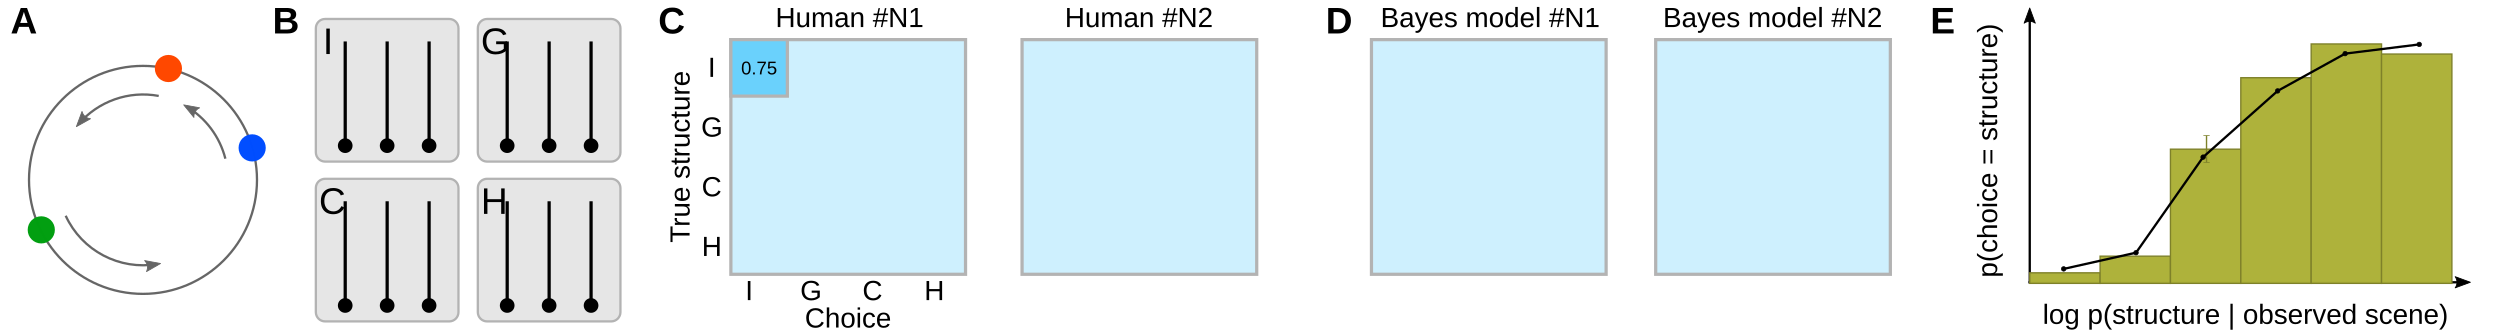
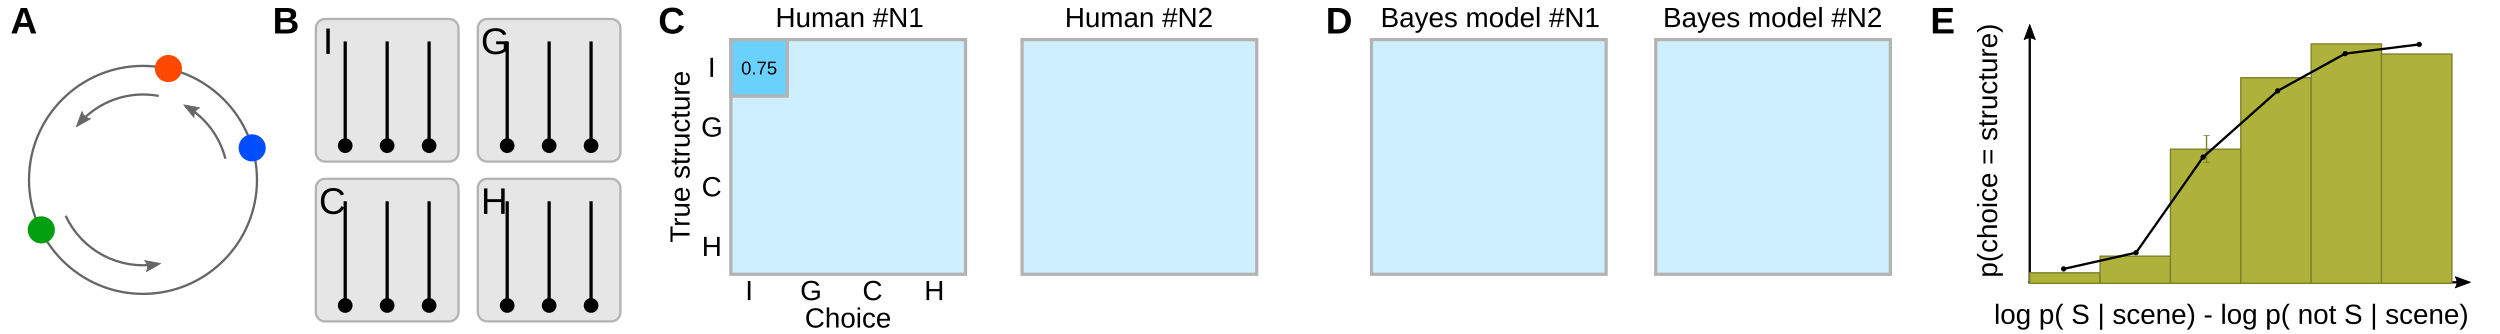
<svg xmlns="http://www.w3.org/2000/svg" width="7.5in" height="1in" viewBox="0 0 675 90" id="svg2" version="1.1">
  <defs id="defs4">
    <marker orient="auto" refY="0.0" refX="0.0" id="StopM" style="overflow:visible">
      <path id="path1136" d="M 0.0,5.65 L 0.0,-5.65" style="fill:none;fill-opacity:0.75;fill-rule:evenodd;stroke:#7e812a;stroke-width:1pt;stroke-opacity:1" transform="scale(0.4)" />
    </marker>
    <marker orient="auto" refY="0.0" refX="0.0" id="DotS" style="overflow:visible">
      <path id="path1031" d="M -2.5,-1.0 C -2.5,1.76 -4.74,4.0 -7.5,4.0 C -10.26,4.0 -12.5,1.76 -12.5,-1.0 C -12.5,-3.76 -10.26,-6.0 -7.5,-6.0 C -4.74,-6.0 -2.5,-3.76 -2.5,-1.0 z " style="fill-rule:evenodd;stroke:#000000;stroke-width:1pt;stroke-opacity:1;fill:#000000;fill-opacity:1" transform="scale(0.2) translate(7.4, 1)" />
    </marker>
    <marker style="overflow:visible" id="marker5125" refX="0.0" refY="0.0" orient="auto">
      <path transform="scale(0.4) translate(7.4, 1)" style="fill-rule:evenodd;stroke:#000000;stroke-width:1pt;stroke-opacity:1;fill:#000000;fill-opacity:1" d="M -2.5,-1.0 C -2.5,1.76 -4.74,4.0 -7.5,4.0 C -10.26,4.0 -12.5,1.76 -12.5,-1.0 C -12.5,-3.76 -10.26,-6.0 -7.5,-6.0 C -4.74,-6.0 -2.5,-3.76 -2.5,-1.0 z " id="path5123" />
    </marker>
    <marker orient="auto" refY="0.0" refX="0.0" id="DotL" style="overflow:visible">
      <path id="path1025" d="M -2.5,-1.0 C -2.5,1.76 -4.74,4.0 -7.5,4.0 C -10.26,4.0 -12.5,1.76 -12.5,-1.0 C -12.5,-3.76 -10.26,-6.0 -7.5,-6.0 C -4.74,-6.0 -2.5,-3.76 -2.5,-1.0 z " style="fill-rule:evenodd;stroke:#000000;stroke-width:1pt;stroke-opacity:1;fill:#000000;fill-opacity:1" transform="scale(0.8) translate(7.4, 1)" />
    </marker>
    <marker orient="auto" refY="0.0" refX="0.0" id="DotM" style="overflow:visible">
      <path id="path1028" d="M -2.5,-1.0 C -2.5,1.76 -4.74,4.0 -7.5,4.0 C -10.26,4.0 -12.5,1.76 -12.5,-1.0 C -12.5,-3.76 -10.26,-6.0 -7.5,-6.0 C -4.74,-6.0 -2.5,-3.76 -2.5,-1.0 z " style="fill-rule:evenodd;stroke:#000000;stroke-width:1pt;stroke-opacity:1;fill:#000000;fill-opacity:1" transform="scale(0.4) translate(7.4, 1)" />
    </marker>
    <marker orient="auto" refY="0.0" refX="0.0" id="marker1791" style="overflow:visible">
      <path id="path1789" style="fill-rule:evenodd;stroke-width:0.625;stroke-linejoin:round;stroke:#666666;stroke-opacity:1;fill:#666666;fill-opacity:1" d="M 8.719,4.034 L -2.207,0.016 L 8.719,-4.002 C 6.973,-1.63 6.983,1.616 8.719,4.034 z " transform="scale(0.6) translate(0,0)" />
    </marker>
    <marker style="overflow:visible" id="marker1640" refX="0.0" refY="0.0" orient="auto">
      <path transform="scale(0.6) translate(0,0)" d="M 8.719,4.034 L -2.207,0.016 L 8.719,-4.002 C 6.973,-1.63 6.983,1.616 8.719,4.034 z " style="fill-rule:evenodd;stroke-width:0.625;stroke-linejoin:round;stroke:#666666;stroke-opacity:1;fill:#666666;fill-opacity:1" id="path1638" />
    </marker>
    <marker orient="auto" refY="0.0" refX="0.0" id="marker1330" style="overflow:visible">
      <path id="path1328" style="fill-rule:evenodd;stroke-width:0.625;stroke-linejoin:round;stroke:#666666;stroke-opacity:1;fill:#666666;fill-opacity:1" d="M 8.719,4.034 L -2.207,0.016 L 8.719,-4.002 C 6.973,-1.63 6.983,1.616 8.719,4.034 z " transform="scale(0.6) translate(0,0)" />
    </marker>
    <marker orient="auto" refY="0.0" refX="0.0" id="Arrow1Mstart" style="overflow:visible">
      <path id="path970" d="M 0.0,0.0 L 5.0,-5.0 L -12.5,0.0 L 5.0,5.0 L 0.0,0.0 z " style="fill-rule:evenodd;stroke:#666666;stroke-width:1pt;stroke-opacity:1;fill:#666666;fill-opacity:1" transform="scale(0.4) translate(10,0)" />
    </marker>
    <marker orient="auto" refY="0.0" refX="0.0" id="Arrow2Mend" style="overflow:visible;">
      <path id="path991" style="fill-rule:evenodd;stroke-width:0.625;stroke-linejoin:round;stroke:#000000;stroke-opacity:1;fill:#000000;fill-opacity:1" d="M 8.719,4.034 L -2.207,0.016 L 8.719,-4.002 C 6.973,-1.63 6.983,1.616 8.719,4.034 z " transform="scale(0.6) rotate(180) translate(0,0)" />
    </marker>
    <marker orient="auto" refY="0" refX="0" id="DotM-8" style="overflow:visible">
      <path id="path1028-7" d="m -2.5,-1 c 0,2.76 -2.24,5 -5,5 -2.76,0 -5,-2.24 -5,-5 0,-2.76 2.24,-5 5,-5 2.76,0 5,2.24 5,5 z" style="fill:#000000;fill-opacity:1;fill-rule:evenodd;stroke:#000000;stroke-width:1pt;stroke-opacity:1" transform="matrix(0.4,0,0,0.4,2.96,0.4)" />
    </marker>
    <marker orient="auto" refY="0" refX="0" id="DotM-2" style="overflow:visible">
      <path id="path1028-0" d="m -2.5,-1 c 0,2.76 -2.24,5 -5,5 -2.76,0 -5,-2.24 -5,-5 0,-2.76 2.24,-5 5,-5 2.76,0 5,2.24 5,5 z" style="fill:#000000;fill-opacity:1;fill-rule:evenodd;stroke:#000000;stroke-width:1pt;stroke-opacity:1" transform="matrix(0.4,0,0,0.4,2.96,0.4)" />
    </marker>
    <marker orient="auto" refY="0" refX="0" id="DotM-88" style="overflow:visible">
      <path id="path1028-4" d="m -2.5,-1 c 0,2.76 -2.24,5 -5,5 -2.76,0 -5,-2.24 -5,-5 0,-2.76 2.24,-5 5,-5 2.76,0 5,2.24 5,5 z" style="fill:#000000;fill-opacity:1;fill-rule:evenodd;stroke:#000000;stroke-width:1pt;stroke-opacity:1" transform="matrix(0.4,0,0,0.4,2.96,0.4)" />
    </marker>
    <marker orient="auto" refY="0" refX="0" id="DotM-8-3" style="overflow:visible">
      <path id="path1028-7-1" d="m -2.5,-1 c 0,2.76 -2.24,5 -5,5 -2.76,0 -5,-2.24 -5,-5 0,-2.76 2.24,-5 5,-5 2.76,0 5,2.24 5,5 z" style="fill:#000000;fill-opacity:1;fill-rule:evenodd;stroke:#000000;stroke-width:1pt;stroke-opacity:1" transform="matrix(0.4,0,0,0.4,2.96,0.4)" />
    </marker>
    <marker orient="auto" refY="0" refX="0" id="DotM-2-4" style="overflow:visible">
      <path id="path1028-0-9" d="m -2.5,-1 c 0,2.76 -2.24,5 -5,5 -2.76,0 -5,-2.24 -5,-5 0,-2.76 2.24,-5 5,-5 2.76,0 5,2.24 5,5 z" style="fill:#000000;fill-opacity:1;fill-rule:evenodd;stroke:#000000;stroke-width:1pt;stroke-opacity:1" transform="matrix(0.4,0,0,0.4,2.96,0.4)" />
    </marker>
    <marker orient="auto" refY="0" refX="0" id="DotM-4" style="overflow:visible">
      <path id="path1028-9" d="m -2.5,-1 c 0,2.76 -2.24,5 -5,5 -2.76,0 -5,-2.24 -5,-5 0,-2.76 2.24,-5 5,-5 2.76,0 5,2.24 5,5 z" style="fill:#000000;fill-opacity:1;fill-rule:evenodd;stroke:#000000;stroke-width:1pt;stroke-opacity:1" transform="matrix(0.4,0,0,0.4,2.96,0.4)" />
    </marker>
    <marker orient="auto" refY="0" refX="0" id="DotM-8-5" style="overflow:visible">
      <path id="path1028-7-0" d="m -2.5,-1 c 0,2.76 -2.24,5 -5,5 -2.76,0 -5,-2.24 -5,-5 0,-2.76 2.24,-5 5,-5 2.76,0 5,2.24 5,5 z" style="fill:#000000;fill-opacity:1;fill-rule:evenodd;stroke:#000000;stroke-width:1pt;stroke-opacity:1" transform="matrix(0.4,0,0,0.4,2.96,0.4)" />
    </marker>
    <marker orient="auto" refY="0" refX="0" id="DotM-2-48" style="overflow:visible">
      <path id="path1028-0-7" d="m -2.5,-1 c 0,2.76 -2.24,5 -5,5 -2.76,0 -5,-2.24 -5,-5 0,-2.76 2.24,-5 5,-5 2.76,0 5,2.24 5,5 z" style="fill:#000000;fill-opacity:1;fill-rule:evenodd;stroke:#000000;stroke-width:1pt;stroke-opacity:1" transform="matrix(0.4,0,0,0.4,2.96,0.4)" />
    </marker>
    <marker orient="auto" refY="0" refX="0" id="DotM-6" style="overflow:visible">
      <path id="path1028-1" d="m -2.5,-1 c 0,2.76 -2.24,5 -5,5 -2.76,0 -5,-2.24 -5,-5 0,-2.76 2.24,-5 5,-5 2.76,0 5,2.24 5,5 z" style="fill:#000000;fill-opacity:1;fill-rule:evenodd;stroke:#000000;stroke-width:1pt;stroke-opacity:1" transform="matrix(0.4,0,0,0.4,2.96,0.4)" />
    </marker>
    <marker orient="auto" refY="0" refX="0" id="DotM-8-59" style="overflow:visible">
      <path id="path1028-7-4" d="m -2.5,-1 c 0,2.76 -2.24,5 -5,5 -2.76,0 -5,-2.24 -5,-5 0,-2.76 2.24,-5 5,-5 2.76,0 5,2.24 5,5 z" style="fill:#000000;fill-opacity:1;fill-rule:evenodd;stroke:#000000;stroke-width:1pt;stroke-opacity:1" transform="matrix(0.4,0,0,0.4,2.96,0.4)" />
    </marker>
    <marker orient="auto" refY="0" refX="0" id="DotM-2-9" style="overflow:visible">
      <path id="path1028-0-0" d="m -2.5,-1 c 0,2.76 -2.24,5 -5,5 -2.76,0 -5,-2.24 -5,-5 0,-2.76 2.24,-5 5,-5 2.76,0 5,2.24 5,5 z" style="fill:#000000;fill-opacity:1;fill-rule:evenodd;stroke:#000000;stroke-width:1pt;stroke-opacity:1" transform="matrix(0.4,0,0,0.4,2.96,0.4)" />
    </marker>
    <marker orient="auto" refY="0" refX="0" id="Arrow2Mend-4" style="overflow:visible">
      <path id="path991-8" style="fill:#000000;fill-opacity:1;fill-rule:evenodd;stroke:#000000;stroke-width:0.625;stroke-linejoin:round;stroke-opacity:1" d="M 8.719,4.034 -2.207,0.016 8.719,-4.002 c -1.745,2.372 -1.735,5.617 -6e-7,8.035 z" transform="scale(-0.6)" />
    </marker>
  </defs>
  <g id="layer1" transform="translate(0,-962.3622)">
    <text xml:space="preserve" style="font-style:normal;font-variant:normal;font-weight:normal;font-stretch:normal;font-size:12.5px;line-height:1000%;font-family:sans-serif;-inkscape-font-specification:'sans-serif, Normal';font-variant-ligatures:normal;font-variant-caps:normal;font-variant-numeric:normal;font-feature-settings:normal;text-align:start;letter-spacing:-3.094px;word-spacing:0px;writing-mode:lr-tb;text-anchor:start;fill:#000000;fill-opacity:1;stroke:none;stroke-width:0.938px;stroke-linecap:butt;stroke-linejoin:miter;stroke-opacity:1" x="2.841" y="971.392" id="text833">
      <tspan id="tspan831" x="2.841" y="971.392" style="font-style:normal;font-variant:normal;font-weight:bold;font-stretch:normal;font-size:10px;font-family:Arial;-inkscape-font-specification:'Arial Bold';stroke-width:0.938px">A</tspan>
    </text>
    <text xml:space="preserve" style="font-style:normal;font-variant:normal;font-weight:normal;font-stretch:normal;font-size:12.5px;line-height:1000%;font-family:sans-serif;-inkscape-font-specification:'sans-serif, Normal';font-variant-ligatures:normal;font-variant-caps:normal;font-variant-numeric:normal;font-feature-settings:normal;text-align:start;letter-spacing:-3.094px;word-spacing:0px;writing-mode:lr-tb;text-anchor:start;fill:#000000;fill-opacity:1;stroke:none;stroke-width:0.937px;stroke-linecap:butt;stroke-linejoin:miter;stroke-opacity:1" x="73.595" y="971.392" id="text833-3">
      <tspan id="tspan831-6" x="73.595" y="971.392" style="font-style:normal;font-variant:normal;font-weight:bold;font-stretch:normal;font-size:10px;font-family:Arial;-inkscape-font-specification:'Arial Bold';stroke-width:0.937px">B</tspan>
    </text>
    <text xml:space="preserve" style="font-style:normal;font-variant:normal;font-weight:normal;font-stretch:normal;font-size:12.5px;line-height:1000%;font-family:sans-serif;-inkscape-font-specification:'sans-serif, Normal';font-variant-ligatures:normal;font-variant-caps:normal;font-variant-numeric:normal;font-feature-settings:normal;text-align:start;letter-spacing:-3.094px;word-spacing:0px;writing-mode:lr-tb;text-anchor:start;fill:#000000;fill-opacity:1;stroke:none;stroke-width:0.937px;stroke-linecap:butt;stroke-linejoin:miter;stroke-opacity:1" x="177.729" y="971.392" id="text833-7">
      <tspan id="tspan831-5" x="177.729" y="971.392" style="font-style:normal;font-variant:normal;font-weight:bold;font-stretch:normal;font-size:10px;font-family:Arial;-inkscape-font-specification:'Arial Bold';stroke-width:0.937px">C</tspan>
    </text>
    <text xml:space="preserve" style="font-style:normal;font-variant:normal;font-weight:normal;font-stretch:normal;font-size:12.5px;line-height:1000%;font-family:sans-serif;-inkscape-font-specification:'sans-serif, Normal';font-variant-ligatures:normal;font-variant-caps:normal;font-variant-numeric:normal;font-feature-settings:normal;text-align:start;letter-spacing:-3.094px;word-spacing:0px;writing-mode:lr-tb;text-anchor:start;fill:#000000;fill-opacity:1;stroke:none;stroke-width:0.937px;stroke-linecap:butt;stroke-linejoin:miter;stroke-opacity:1" x="357.944" y="971.392" id="text833-35">
      <tspan id="tspan831-62" x="357.944" y="971.392" style="font-style:normal;font-variant:normal;font-weight:bold;font-stretch:normal;font-size:10px;font-family:Arial;-inkscape-font-specification:'Arial Bold';stroke-width:0.937px">D</tspan>
    </text>
    <text xml:space="preserve" style="font-style:normal;font-variant:normal;font-weight:normal;font-stretch:normal;font-size:12.5px;line-height:1000%;font-family:sans-serif;-inkscape-font-specification:'sans-serif, Normal';font-variant-ligatures:normal;font-variant-caps:normal;font-variant-numeric:normal;font-feature-settings:normal;text-align:start;letter-spacing:-3.094px;word-spacing:0px;writing-mode:lr-tb;text-anchor:start;fill:#000000;fill-opacity:1;stroke:none;stroke-width:0.937px;stroke-linecap:butt;stroke-linejoin:miter;stroke-opacity:1" x="521.188" y="971.392" id="text833-9">
      <tspan id="tspan831-1" x="521.188" y="971.392" style="font-style:normal;font-variant:normal;font-weight:bold;font-stretch:normal;font-size:10px;font-family:Arial;-inkscape-font-specification:'Arial Bold';stroke-width:0.937px">E</tspan>
    </text>
    <circle style="color:#000000;clip-rule:nonzero;display:inline;overflow:visible;visibility:visible;opacity:1;isolation:auto;mix-blend-mode:normal;color-interpolation:sRGB;color-interpolation-filters:linearRGB;solid-color:#000000;solid-opacity:1;vector-effect:none;fill:#009e10;fill-opacity:0.99;fill-rule:evenodd;stroke:none;stroke-width:0.625;stroke-linecap:butt;stroke-linejoin:miter;stroke-miterlimit:4;stroke-dasharray:none;stroke-dashoffset:0;stroke-opacity:1;color-rendering:auto;image-rendering:auto;shape-rendering:auto;text-rendering:auto;enable-background:accumulate" id="path902" cx="-3.729" cy="1006.018" r="0.426" />
    <g id="g1914" transform="translate(-7.557108,1.420527)">
      <circle r="30.778" cy="1009.51" cx="46.167" id="path877" style="color:#000000;clip-rule:nonzero;display:inline;overflow:visible;visibility:visible;opacity:1;isolation:auto;mix-blend-mode:normal;color-interpolation:sRGB;color-interpolation-filters:linearRGB;solid-color:#000000;solid-opacity:1;vector-effect:none;fill:none;fill-opacity:1;fill-rule:evenodd;stroke:#666666;stroke-width:0.625;stroke-linecap:butt;stroke-linejoin:miter;stroke-miterlimit:4;stroke-dasharray:none;stroke-dashoffset:0;stroke-opacity:1;color-rendering:auto;image-rendering:auto;shape-rendering:auto;text-rendering:auto;enable-background:accumulate" />
      <circle r="3.67" cy="979.442" cx="53.033" id="path879" style="color:#000000;clip-rule:nonzero;display:inline;overflow:visible;visibility:visible;opacity:1;isolation:auto;mix-blend-mode:normal;color-interpolation:sRGB;color-interpolation-filters:linearRGB;solid-color:#000000;solid-opacity:1;vector-effect:none;fill:#ff4800;fill-opacity:1;fill-rule:evenodd;stroke:none;stroke-width:0.625;stroke-linecap:butt;stroke-linejoin:miter;stroke-miterlimit:4;stroke-dasharray:none;stroke-dashoffset:0;stroke-opacity:1;color-rendering:auto;image-rendering:auto;shape-rendering:auto;text-rendering:auto;enable-background:accumulate" />
      <circle r="3.67" cy="1000.868" cx="75.643" id="path879-2" style="color:#000000;clip-rule:nonzero;display:inline;overflow:visible;visibility:visible;opacity:1;isolation:auto;mix-blend-mode:normal;color-interpolation:sRGB;color-interpolation-filters:linearRGB;solid-color:#000000;solid-opacity:1;vector-effect:none;fill:#004eff;fill-opacity:0.995;fill-rule:evenodd;stroke:none;stroke-width:0.625;stroke-linecap:butt;stroke-linejoin:miter;stroke-miterlimit:4;stroke-dasharray:none;stroke-dashoffset:0;stroke-opacity:1;color-rendering:auto;image-rendering:auto;shape-rendering:auto;text-rendering:auto;enable-background:accumulate" />
      <circle r="3.67" cy="1023.005" cx="18.704" id="path879-7" style="color:#000000;clip-rule:nonzero;display:inline;overflow:visible;visibility:visible;opacity:1;isolation:auto;mix-blend-mode:normal;color-interpolation:sRGB;color-interpolation-filters:linearRGB;solid-color:#000000;solid-opacity:1;vector-effect:none;fill:#009e10;fill-opacity:0.99;fill-rule:evenodd;stroke:none;stroke-width:0.625;stroke-linecap:butt;stroke-linejoin:miter;stroke-miterlimit:4;stroke-dasharray:none;stroke-dashoffset:0;stroke-opacity:1;color-rendering:auto;image-rendering:auto;shape-rendering:auto;text-rendering:auto;enable-background:accumulate" />
      <path transform="rotate(80.24496)" d="m 1025.795,125.54 a 23.005,23.005 0 0 1 -17.051,22.222" id="path877-3" style="color:#000000;clip-rule:nonzero;display:inline;overflow:visible;visibility:visible;opacity:1;isolation:auto;mix-blend-mode:normal;color-interpolation:sRGB;color-interpolation-filters:linearRGB;solid-color:#000000;solid-opacity:1;vector-effect:none;fill:none;fill-opacity:1;fill-rule:evenodd;stroke:#666666;stroke-width:0.625;stroke-linecap:butt;stroke-linejoin:miter;stroke-miterlimit:4;stroke-dasharray:none;stroke-dashoffset:0;stroke-opacity:1;marker-start:url(#marker1330);color-rendering:auto;image-rendering:auto;shape-rendering:auto;text-rendering:auto;enable-background:accumulate" />
      <path transform="rotate(-59.23518)" d="m -820.797,555.967 a 23.005,23.005 0 0 1 -6.738,16.267" id="path877-0" style="color:#000000;clip-rule:nonzero;display:inline;overflow:visible;visibility:visible;opacity:1;isolation:auto;mix-blend-mode:normal;color-interpolation:sRGB;color-interpolation-filters:linearRGB;solid-color:#000000;solid-opacity:1;vector-effect:none;fill:none;fill-opacity:1;fill-rule:evenodd;stroke:#666666;stroke-width:0.625;stroke-linecap:butt;stroke-linejoin:miter;stroke-miterlimit:4;stroke-dasharray:none;stroke-dashoffset:0;stroke-opacity:1;marker-start:url(#marker1640);color-rendering:auto;image-rendering:auto;shape-rendering:auto;text-rendering:auto;enable-background:accumulate" />
      <path transform="rotate(-139.4424)" d="m -668.454,-736.901 a 23.005,23.005 0 0 1 -11.503,19.923" id="path877-6" style="color:#000000;clip-rule:nonzero;display:inline;overflow:visible;visibility:visible;opacity:1;isolation:auto;mix-blend-mode:normal;color-interpolation:sRGB;color-interpolation-filters:linearRGB;solid-color:#000000;solid-opacity:1;vector-effect:none;fill:none;fill-opacity:1;fill-rule:evenodd;stroke:#666666;stroke-width:0.625;stroke-linecap:butt;stroke-linejoin:miter;stroke-miterlimit:4;stroke-dasharray:none;stroke-dashoffset:0;stroke-opacity:1;marker-start:url(#marker1791);color-rendering:auto;image-rendering:auto;shape-rendering:auto;text-rendering:auto;enable-background:accumulate" />
    </g>
    <g id="g3006" transform="translate(-5.625)">
      <rect ry="2.5" rx="2.5" y="967.485" x="90.904" height="38.507" width="38.507" id="rect1916" style="color:#000000;clip-rule:nonzero;display:inline;overflow:visible;visibility:visible;opacity:1;isolation:auto;mix-blend-mode:normal;color-interpolation:sRGB;color-interpolation-filters:linearRGB;solid-color:#000000;solid-opacity:1;vector-effect:none;fill:#e6e6e6;fill-opacity:0.99;fill-rule:evenodd;stroke:#b3b3b3;stroke-width:0.625;stroke-linecap:butt;stroke-linejoin:miter;stroke-miterlimit:4;stroke-dasharray:none;stroke-dashoffset:0;stroke-opacity:1;color-rendering:auto;image-rendering:auto;shape-rendering:auto;text-rendering:auto;enable-background:accumulate" />
      <g transform="translate(0.9542557,1.331304)" id="g2849">
        <path style="opacity:1;vector-effect:none;fill:none;fill-opacity:1;fill-rule:evenodd;stroke:#000000;stroke-width:0.875;stroke-linecap:butt;stroke-linejoin:miter;stroke-miterlimit:4;stroke-dasharray:none;stroke-dashoffset:0;stroke-opacity:1;marker-end:url(#DotM)" d="m 120.527,972.221 v 28.174" id="path1933-1" />
        <path style="opacity:1;vector-effect:none;fill:none;fill-opacity:1;fill-rule:evenodd;stroke:#000000;stroke-width:0.875;stroke-linecap:butt;stroke-linejoin:miter;stroke-miterlimit:4;stroke-dasharray:none;stroke-dashoffset:0;stroke-opacity:1;marker-end:url(#DotM-8)" d="m 109.203,972.221 v 28.174" id="path1933-1-9" />
        <path style="opacity:1;vector-effect:none;fill:none;fill-opacity:1;fill-rule:evenodd;stroke:#000000;stroke-width:0.875;stroke-linecap:butt;stroke-linejoin:miter;stroke-miterlimit:4;stroke-dasharray:none;stroke-dashoffset:0;stroke-opacity:1;marker-end:url(#DotM-2)" d="m 97.879,972.221 v 28.174" id="path1933-1-2" />
      </g>
      <text id="text2853" y="976.956" x="92.808" style="font-style:normal;font-variant:normal;font-weight:normal;font-stretch:normal;font-size:10px;line-height:1000%;font-family:Arial;-inkscape-font-specification:Arial;font-variant-ligatures:normal;font-variant-caps:normal;font-variant-numeric:normal;font-feature-settings:normal;text-align:start;letter-spacing:0px;word-spacing:0px;writing-mode:lr-tb;text-anchor:start;fill:#000000;fill-opacity:1;stroke:none;stroke-width:0.938px;stroke-linecap:butt;stroke-linejoin:miter;stroke-opacity:1" xml:space="preserve">
        <tspan style="font-style:normal;font-variant:normal;font-weight:normal;font-stretch:normal;font-size:10px;font-family:Arial;-inkscape-font-specification:Arial;letter-spacing:0px;stroke-width:0.938px" y="976.956" x="92.808" id="tspan2851">I</tspan>
      </text>
    </g>
    <rect style="color:#000000;clip-rule:nonzero;display:inline;overflow:visible;visibility:visible;opacity:1;isolation:auto;mix-blend-mode:normal;color-interpolation:sRGB;color-interpolation-filters:linearRGB;solid-color:#000000;solid-opacity:1;vector-effect:none;fill:#e6e6e6;fill-opacity:0.99;fill-rule:evenodd;stroke:#b3b3b3;stroke-width:0.625;stroke-linecap:butt;stroke-linejoin:miter;stroke-miterlimit:4;stroke-dasharray:none;stroke-dashoffset:0;stroke-opacity:1;color-rendering:auto;image-rendering:auto;shape-rendering:auto;text-rendering:auto;enable-background:accumulate" id="rect1916-0" width="38.507" height="38.507" x="129.012" y="967.485" rx="2.5" ry="2.5" />
    <g id="g2849-6" transform="translate(39.06241,1.331304)">
      <path id="path1933-1-8" d="m 120.527,972.221 v 28.174" style="opacity:1;vector-effect:none;fill:none;fill-opacity:1;fill-rule:evenodd;stroke:#000000;stroke-width:0.875;stroke-linecap:butt;stroke-linejoin:miter;stroke-miterlimit:4;stroke-dasharray:none;stroke-dashoffset:0;stroke-opacity:1;marker-end:url(#DotM-88)" />
      <path id="path1933-1-9-9" d="m 109.203,972.221 v 28.174" style="opacity:1;vector-effect:none;fill:none;fill-opacity:1;fill-rule:evenodd;stroke:#000000;stroke-width:0.875;stroke-linecap:butt;stroke-linejoin:miter;stroke-miterlimit:4;stroke-dasharray:none;stroke-dashoffset:0;stroke-opacity:1;marker-end:url(#DotM-8-3)" />
      <path id="path1933-1-2-2" d="m 97.879,972.221 v 28.174" style="opacity:1;vector-effect:none;fill:none;fill-opacity:1;fill-rule:evenodd;stroke:#000000;stroke-width:0.875;stroke-linecap:butt;stroke-linejoin:miter;stroke-miterlimit:4;stroke-dasharray:none;stroke-dashoffset:0;stroke-opacity:1;marker-end:url(#DotM-2-4)" />
    </g>
    <text xml:space="preserve" style="font-style:normal;font-variant:normal;font-weight:normal;font-stretch:normal;font-size:10px;line-height:1000%;font-family:Arial;-inkscape-font-specification:Arial;font-variant-ligatures:normal;font-variant-caps:normal;font-variant-numeric:normal;font-feature-settings:normal;text-align:start;letter-spacing:0px;word-spacing:0px;writing-mode:lr-tb;text-anchor:start;fill:#000000;fill-opacity:1;stroke:none;stroke-width:0.938px;stroke-linecap:butt;stroke-linejoin:miter;stroke-opacity:1" x="129.851" y="976.956" id="text2853-6">
      <tspan id="tspan2851-6" x="129.851" y="976.956" style="font-style:normal;font-variant:normal;font-weight:normal;font-stretch:normal;font-size:10px;font-family:Arial;-inkscape-font-specification:Arial;letter-spacing:0px;stroke-width:0.938px">G</tspan>
    </text>
    <rect style="color:#000000;clip-rule:nonzero;display:inline;overflow:visible;visibility:visible;opacity:1;isolation:auto;mix-blend-mode:normal;color-interpolation:sRGB;color-interpolation-filters:linearRGB;solid-color:#000000;solid-opacity:1;vector-effect:none;fill:#e6e6e6;fill-opacity:0.99;fill-rule:evenodd;stroke:#b3b3b3;stroke-width:0.625;stroke-linecap:butt;stroke-linejoin:miter;stroke-miterlimit:4;stroke-dasharray:none;stroke-dashoffset:0;stroke-opacity:1;color-rendering:auto;image-rendering:auto;shape-rendering:auto;text-rendering:auto;enable-background:accumulate" id="rect1916-7" width="38.507" height="38.507" x="129.012" y="1010.636" rx="2.5" ry="2.5" />
    <g id="g2849-2" transform="translate(39.06241,44.48274)">
      <path id="path1933-1-7" d="m 120.527,972.221 v 28.174" style="opacity:1;vector-effect:none;fill:none;fill-opacity:1;fill-rule:evenodd;stroke:#000000;stroke-width:0.875;stroke-linecap:butt;stroke-linejoin:miter;stroke-miterlimit:4;stroke-dasharray:none;stroke-dashoffset:0;stroke-opacity:1;marker-end:url(#DotM-4)" />
      <path id="path1933-1-9-2" d="m 109.203,972.221 v 28.174" style="opacity:1;vector-effect:none;fill:none;fill-opacity:1;fill-rule:evenodd;stroke:#000000;stroke-width:0.875;stroke-linecap:butt;stroke-linejoin:miter;stroke-miterlimit:4;stroke-dasharray:none;stroke-dashoffset:0;stroke-opacity:1;marker-end:url(#DotM-8-5)" />
      <path id="path1933-1-2-26" d="m 97.879,972.221 v 28.174" style="opacity:1;vector-effect:none;fill:none;fill-opacity:1;fill-rule:evenodd;stroke:#000000;stroke-width:0.875;stroke-linecap:butt;stroke-linejoin:miter;stroke-miterlimit:4;stroke-dasharray:none;stroke-dashoffset:0;stroke-opacity:1;marker-end:url(#DotM-2-48)" />
    </g>
    <text xml:space="preserve" style="font-style:normal;font-variant:normal;font-weight:normal;font-stretch:normal;font-size:10px;line-height:1000%;font-family:Arial;-inkscape-font-specification:Arial;font-variant-ligatures:normal;font-variant-caps:normal;font-variant-numeric:normal;font-feature-settings:normal;text-align:start;letter-spacing:0px;word-spacing:0px;writing-mode:lr-tb;text-anchor:start;fill:#000000;fill-opacity:1;stroke:none;stroke-width:0.938px;stroke-linecap:butt;stroke-linejoin:miter;stroke-opacity:1" x="129.851" y="1020.107" id="text2853-1">
      <tspan id="tspan2851-0" x="129.851" y="1020.107" style="font-style:normal;font-variant:normal;font-weight:normal;font-stretch:normal;font-size:10px;font-family:Arial;-inkscape-font-specification:Arial;letter-spacing:0px;stroke-width:0.938px">H</tspan>
    </text>
    <rect style="color:#000000;clip-rule:nonzero;display:inline;overflow:visible;visibility:visible;opacity:1;isolation:auto;mix-blend-mode:normal;color-interpolation:sRGB;color-interpolation-filters:linearRGB;solid-color:#000000;solid-opacity:1;vector-effect:none;fill:#e6e6e6;fill-opacity:0.99;fill-rule:evenodd;stroke:#b3b3b3;stroke-width:0.625;stroke-linecap:butt;stroke-linejoin:miter;stroke-miterlimit:4;stroke-dasharray:none;stroke-dashoffset:0;stroke-opacity:1;color-rendering:auto;image-rendering:auto;shape-rendering:auto;text-rendering:auto;enable-background:accumulate" id="rect1916-1" width="38.507" height="38.507" x="85.279" y="1010.636" rx="2.5" ry="2.5" />
    <g id="g2849-7" transform="translate(-4.670744,44.48274)">
      <path id="path1933-1-71" d="m 120.527,972.221 v 28.174" style="opacity:1;vector-effect:none;fill:none;fill-opacity:1;fill-rule:evenodd;stroke:#000000;stroke-width:0.875;stroke-linecap:butt;stroke-linejoin:miter;stroke-miterlimit:4;stroke-dasharray:none;stroke-dashoffset:0;stroke-opacity:1;marker-end:url(#DotM-6)" />
      <path id="path1933-1-9-1" d="m 109.203,972.221 v 28.174" style="opacity:1;vector-effect:none;fill:none;fill-opacity:1;fill-rule:evenodd;stroke:#000000;stroke-width:0.875;stroke-linecap:butt;stroke-linejoin:miter;stroke-miterlimit:4;stroke-dasharray:none;stroke-dashoffset:0;stroke-opacity:1;marker-end:url(#DotM-8-59)" />
      <path id="path1933-1-2-5" d="m 97.879,972.221 v 28.174" style="opacity:1;vector-effect:none;fill:none;fill-opacity:1;fill-rule:evenodd;stroke:#000000;stroke-width:0.875;stroke-linecap:butt;stroke-linejoin:miter;stroke-miterlimit:4;stroke-dasharray:none;stroke-dashoffset:0;stroke-opacity:1;marker-end:url(#DotM-2-9)" />
    </g>
    <text xml:space="preserve" style="font-style:normal;font-variant:normal;font-weight:normal;font-stretch:normal;font-size:10px;line-height:1000%;font-family:Arial;-inkscape-font-specification:Arial;font-variant-ligatures:normal;font-variant-caps:normal;font-variant-numeric:normal;font-feature-settings:normal;text-align:start;letter-spacing:0px;word-spacing:0px;writing-mode:lr-tb;text-anchor:start;fill:#000000;fill-opacity:1;stroke:none;stroke-width:0.938px;stroke-linecap:butt;stroke-linejoin:miter;stroke-opacity:1" x="86.117" y="1020.107" id="text2853-9">
      <tspan id="tspan2851-7" x="86.117" y="1020.107" style="font-style:normal;font-variant:normal;font-weight:normal;font-stretch:normal;font-size:10px;font-family:Arial;-inkscape-font-specification:Arial;letter-spacing:0px;stroke-width:0.938px">C</tspan>
    </text>
    <rect style="color:#000000;clip-rule:nonzero;display:inline;overflow:visible;visibility:visible;opacity:1;isolation:auto;mix-blend-mode:normal;color-interpolation:sRGB;color-interpolation-filters:linearRGB;solid-color:#000000;solid-opacity:1;vector-effect:none;fill:#cef0fe;fill-opacity:0.99;fill-rule:evenodd;stroke:#b3b3b3;stroke-width:0.875;stroke-linecap:butt;stroke-linejoin:miter;stroke-miterlimit:4;stroke-dasharray:none;stroke-dashoffset:0;stroke-opacity:1;color-rendering:auto;image-rendering:auto;shape-rendering:auto;text-rendering:auto;enable-background:accumulate" id="rect3684-7" width="63.358" height="63.358" x="275.955" y="973.062" />
    <rect style="color:#000000;clip-rule:nonzero;display:inline;overflow:visible;visibility:visible;opacity:1;isolation:auto;mix-blend-mode:normal;color-interpolation:sRGB;color-interpolation-filters:linearRGB;solid-color:#000000;solid-opacity:1;vector-effect:none;fill:#cef0fe;fill-opacity:0.99;fill-rule:evenodd;stroke:#b3b3b3;stroke-width:0.875;stroke-linecap:butt;stroke-linejoin:miter;stroke-miterlimit:4;stroke-dasharray:none;stroke-dashoffset:0;stroke-opacity:1;color-rendering:auto;image-rendering:auto;shape-rendering:auto;text-rendering:auto;enable-background:accumulate" id="rect3684-6" width="63.358" height="63.358" x="370.294" y="973.062" />
    <rect style="color:#000000;clip-rule:nonzero;display:inline;overflow:visible;visibility:visible;opacity:1;isolation:auto;mix-blend-mode:normal;color-interpolation:sRGB;color-interpolation-filters:linearRGB;solid-color:#000000;solid-opacity:1;vector-effect:none;fill:#cef0fe;fill-opacity:0.99;fill-rule:evenodd;stroke:#b3b3b3;stroke-width:0.875;stroke-linecap:butt;stroke-linejoin:miter;stroke-miterlimit:4;stroke-dasharray:none;stroke-dashoffset:0;stroke-opacity:1;color-rendering:auto;image-rendering:auto;shape-rendering:auto;text-rendering:auto;enable-background:accumulate" id="rect3684-7-7" width="63.358" height="63.358" x="447.037" y="973.062" />
    <text xml:space="preserve" style="font-style:normal;font-variant:normal;font-weight:normal;font-stretch:normal;font-size:12.5px;line-height:1000%;font-family:sans-serif;-inkscape-font-specification:'sans-serif, Normal';font-variant-ligatures:normal;font-variant-caps:normal;font-variant-numeric:normal;font-feature-settings:normal;text-align:start;letter-spacing:-3.094px;word-spacing:0px;writing-mode:lr-tb;text-anchor:start;fill:#000000;fill-opacity:1;stroke:none;stroke-width:0.938px;stroke-linecap:butt;stroke-linejoin:miter;stroke-opacity:1" x="209.382" y="969.676" id="text3721">
      <tspan id="tspan3719" x="209.382" y="969.676" style="font-style:normal;font-variant:normal;font-weight:normal;font-stretch:normal;font-size:7.5px;font-family:Arial;-inkscape-font-specification:Arial;letter-spacing:0px;stroke-width:0.938px">Human #N1</tspan>
    </text>
    <text xml:space="preserve" style="font-style:normal;font-variant:normal;font-weight:normal;font-stretch:normal;font-size:12.5px;line-height:1000%;font-family:Arial;-inkscape-font-specification:Arial;font-variant-ligatures:normal;font-variant-caps:normal;font-variant-numeric:normal;font-feature-settings:normal;text-align:start;letter-spacing:-3.094px;word-spacing:0px;writing-mode:lr-tb;text-anchor:start;fill:#000000;fill-opacity:1;stroke:none;stroke-width:0.937px;stroke-linecap:butt;stroke-linejoin:miter;stroke-opacity:1" x="287.509" y="969.676" id="text3721-3">
      <tspan id="tspan3719-6" x="287.509" y="969.676" style="font-style:normal;font-variant:normal;font-weight:normal;font-stretch:normal;font-size:7.5px;font-family:Arial;-inkscape-font-specification:Arial;letter-spacing:0px;stroke-width:0.937px">Human #N2</tspan>
    </text>
    <text xml:space="preserve" style="font-style:normal;font-variant:normal;font-weight:normal;font-stretch:normal;font-size:12.5px;line-height:1000%;font-family:Arial;-inkscape-font-specification:Arial;font-variant-ligatures:normal;font-variant-caps:normal;font-variant-numeric:normal;font-feature-settings:normal;text-align:start;letter-spacing:-3.094px;word-spacing:0px;writing-mode:lr-tb;text-anchor:start;fill:#000000;fill-opacity:1;stroke:none;stroke-width:0.937px;stroke-linecap:butt;stroke-linejoin:miter;stroke-opacity:1" x="372.77" y="969.676" id="text3721-3-5">
      <tspan id="tspan3719-6-6" x="372.77" y="969.676" style="font-style:normal;font-variant:normal;font-weight:normal;font-stretch:normal;font-size:7.5px;font-family:Arial;-inkscape-font-specification:Arial;letter-spacing:0px;stroke-width:0.937px">Bayes model #N1</tspan>
    </text>
    <text xml:space="preserve" style="font-style:normal;font-variant:normal;font-weight:normal;font-stretch:normal;font-size:12.5px;line-height:1000%;font-family:Arial;-inkscape-font-specification:Arial;font-variant-ligatures:normal;font-variant-caps:normal;font-variant-numeric:normal;font-feature-settings:normal;text-align:start;letter-spacing:-3.094px;word-spacing:0px;writing-mode:lr-tb;text-anchor:start;fill:#000000;fill-opacity:1;stroke:none;stroke-width:0.937px;stroke-linecap:butt;stroke-linejoin:miter;stroke-opacity:1" x="449.021" y="969.676" id="text3721-3-5-3">
      <tspan id="tspan3719-6-6-9" x="449.021" y="969.676" style="font-style:normal;font-variant:normal;font-weight:normal;font-stretch:normal;font-size:7.5px;font-family:Arial;-inkscape-font-specification:Arial;letter-spacing:0px;stroke-width:0.937px">Bayes model #N2</tspan>
    </text>
-     <path style="opacity:1;vector-effect:none;fill:none;fill-opacity:1;fill-rule:evenodd;stroke:#000000;stroke-width:0.625;stroke-linecap:butt;stroke-linejoin:miter;stroke-miterlimit:4;stroke-dasharray:none;stroke-dashoffset:0;stroke-opacity:1;marker-end:url(#Arrow2Mend)" d="M 548.03,1038.867 V 965.355" id="path3777" />
+     <path style="opacity:1;vector-effect:none;fill:none;fill-opacity:1;fill-rule:evenodd;stroke:#000000;stroke-width:0.625;stroke-linecap:butt;stroke-linejoin:miter;stroke-miterlimit:4;stroke-dasharray:none;stroke-dashoffset:0;stroke-opacity:1;marker-end:url(#Arrow2Mend)" d="M 548.03,1038.867 V 969.817" id="path3777" />
    <path style="opacity:1;vector-effect:none;fill:none;fill-opacity:1;fill-rule:evenodd;stroke:#000000;stroke-width:0.625;stroke-linecap:butt;stroke-linejoin:miter;stroke-miterlimit:4;stroke-dasharray:none;stroke-dashoffset:0;stroke-opacity:1;marker-end:url(#Arrow2Mend-4)" d="M 547.716,1038.579 H 666.169" id="path3777-1" />
-     <text xml:space="preserve" style="font-style:normal;font-variant:normal;font-weight:normal;font-stretch:normal;font-size:12.5px;line-height:1000%;font-family:Arial;-inkscape-font-specification:Arial;font-variant-ligatures:normal;font-variant-caps:normal;font-variant-numeric:normal;font-feature-settings:normal;text-align:start;letter-spacing:-3.094px;word-spacing:0px;writing-mode:lr-tb;text-anchor:start;fill:#000000;fill-opacity:1;stroke:none;stroke-width:0.937px;stroke-linecap:butt;stroke-linejoin:miter;stroke-opacity:1" x="551.528" y="1049.804" id="text3721-3-3">
-       <tspan id="tspan3719-6-9" x="551.528" y="1049.804" style="font-style:normal;font-variant:normal;font-weight:normal;font-stretch:normal;font-size:7.5px;font-family:Arial;-inkscape-font-specification:Arial;letter-spacing:0px;stroke-width:0.937px">log p(structure | observed scene)</tspan>
+     <text xml:space="preserve" style="font-style:normal;font-variant:normal;font-weight:normal;font-stretch:normal;font-size:12.5px;line-height:1000%;font-family:Arial;-inkscape-font-specification:Arial;font-variant-ligatures:normal;font-variant-caps:normal;font-variant-numeric:normal;font-feature-settings:normal;text-align:start;letter-spacing:-3.094px;word-spacing:0px;writing-mode:lr-tb;text-anchor:start;fill:#000000;fill-opacity:1;stroke:none;stroke-width:0.937px;stroke-linecap:butt;stroke-linejoin:miter;stroke-opacity:1" x="538.403" y="1049.804" id="text3721-3-3">
+       <tspan id="tspan3719-6-9" x="538.403" y="1049.804" style="font-style:normal;font-variant:normal;font-weight:normal;font-stretch:normal;font-size:7.5px;font-family:Arial;-inkscape-font-specification:Arial;letter-spacing:0px;stroke-width:0.937px">log p( S | scene) - log p( not S | scene)</tspan>
    </text>
    <text xml:space="preserve" style="font-style:normal;font-variant:normal;font-weight:normal;font-stretch:normal;font-size:12.5px;line-height:1000%;font-family:Arial;-inkscape-font-specification:Arial;font-variant-ligatures:normal;font-variant-caps:normal;font-variant-numeric:normal;font-feature-settings:normal;text-align:start;letter-spacing:-3.094px;word-spacing:0px;writing-mode:lr-tb;text-anchor:start;fill:#000000;fill-opacity:1;stroke:none;stroke-width:0.937px;stroke-linecap:butt;stroke-linejoin:miter;stroke-opacity:1" x="-1037.314" y="539.21" id="text3721-3-3-0" transform="rotate(-90)">
      <tspan id="tspan3719-6-9-8" x="-1037.314" y="539.21" style="font-style:normal;font-variant:normal;font-weight:normal;font-stretch:normal;font-size:7.5px;font-family:Arial;-inkscape-font-specification:Arial;letter-spacing:0px;stroke-width:0.937px">p(choice = structure)</tspan>
    </text>
    <rect style="color:#000000;clip-rule:nonzero;display:inline;overflow:visible;visibility:visible;opacity:1;isolation:auto;mix-blend-mode:normal;color-interpolation:sRGB;color-interpolation-filters:linearRGB;solid-color:#000000;solid-opacity:1;vector-effect:none;fill:#aeb23a;fill-opacity:0.99;fill-rule:evenodd;stroke:#7e812a;stroke-width:0.375;stroke-linecap:butt;stroke-linejoin:miter;stroke-miterlimit:4;stroke-dasharray:none;stroke-dashoffset:0;stroke-opacity:0.996;color-rendering:auto;image-rendering:auto;shape-rendering:auto;text-rendering:auto;enable-background:accumulate" id="rect5074" width="18.997" height="2.841" x="548.03" y="1036.026" />
    <rect style="color:#000000;clip-rule:nonzero;display:inline;overflow:visible;visibility:visible;opacity:1;isolation:auto;mix-blend-mode:normal;color-interpolation:sRGB;color-interpolation-filters:linearRGB;solid-color:#000000;solid-opacity:1;vector-effect:none;fill:#aeb23a;fill-opacity:0.99;fill-rule:evenodd;stroke:#7e812a;stroke-width:0.375;stroke-linecap:butt;stroke-linejoin:miter;stroke-miterlimit:4;stroke-dasharray:none;stroke-dashoffset:0;stroke-opacity:0.996;color-rendering:auto;image-rendering:auto;shape-rendering:auto;text-rendering:auto;enable-background:accumulate" id="rect5074-8" width="18.997" height="7.339" x="567.027" y="1031.528" />
    <rect style="color:#000000;clip-rule:nonzero;display:inline;overflow:visible;visibility:visible;opacity:1;isolation:auto;mix-blend-mode:normal;color-interpolation:sRGB;color-interpolation-filters:linearRGB;solid-color:#000000;solid-opacity:1;vector-effect:none;fill:#aeb23a;fill-opacity:0.99;fill-rule:evenodd;stroke:#7e812a;stroke-width:0.375;stroke-linecap:butt;stroke-linejoin:miter;stroke-miterlimit:4;stroke-dasharray:none;stroke-dashoffset:0;stroke-opacity:0.996;color-rendering:auto;image-rendering:auto;shape-rendering:auto;text-rendering:auto;enable-background:accumulate" id="rect5074-5" width="18.997" height="36.223" x="586.024" y="1002.643" />
    <rect style="color:#000000;clip-rule:nonzero;display:inline;overflow:visible;visibility:visible;opacity:1;isolation:auto;mix-blend-mode:normal;color-interpolation:sRGB;color-interpolation-filters:linearRGB;solid-color:#000000;solid-opacity:1;vector-effect:none;fill:#aeb23a;fill-opacity:0.99;fill-rule:evenodd;stroke:#7e812a;stroke-width:0.375;stroke-linecap:butt;stroke-linejoin:miter;stroke-miterlimit:4;stroke-dasharray:none;stroke-dashoffset:0;stroke-opacity:0.996;color-rendering:auto;image-rendering:auto;shape-rendering:auto;text-rendering:auto;enable-background:accumulate" id="rect5074-0" width="18.997" height="55.519" x="605.021" y="983.347" />
    <rect style="color:#000000;clip-rule:nonzero;display:inline;overflow:visible;visibility:visible;opacity:1;isolation:auto;mix-blend-mode:normal;color-interpolation:sRGB;color-interpolation-filters:linearRGB;solid-color:#000000;solid-opacity:1;vector-effect:none;fill:#aeb23a;fill-opacity:0.99;fill-rule:evenodd;stroke:#7e812a;stroke-width:0.375;stroke-linecap:butt;stroke-linejoin:miter;stroke-miterlimit:4;stroke-dasharray:none;stroke-dashoffset:0;stroke-opacity:0.996;color-rendering:auto;image-rendering:auto;shape-rendering:auto;text-rendering:auto;enable-background:accumulate" id="rect5074-9" width="18.997" height="64.634" x="624.017" y="974.233" />
    <rect style="color:#000000;clip-rule:nonzero;display:inline;overflow:visible;visibility:visible;opacity:1;isolation:auto;mix-blend-mode:normal;color-interpolation:sRGB;color-interpolation-filters:linearRGB;solid-color:#000000;solid-opacity:1;vector-effect:none;fill:#aeb23a;fill-opacity:0.99;fill-rule:evenodd;stroke:#7e812a;stroke-width:0.375;stroke-linecap:butt;stroke-linejoin:miter;stroke-miterlimit:4;stroke-dasharray:none;stroke-dashoffset:0;stroke-opacity:0.996;color-rendering:auto;image-rendering:auto;shape-rendering:auto;text-rendering:auto;enable-background:accumulate" id="rect5074-6" width="18.997" height="61.911" x="643.014" y="976.955" />
    <path style="opacity:1;vector-effect:none;fill:none;fill-opacity:1;fill-rule:evenodd;stroke:#7e812a;stroke-width:0.375;stroke-linecap:butt;stroke-linejoin:miter;stroke-miterlimit:4;stroke-dasharray:none;stroke-dashoffset:0;stroke-opacity:1;marker-start:url(#StopM);marker-end:url(#StopM)" d="m 595.762,1006.199 v -7.221" id="path5441" />
    <path style="opacity:1;vector-effect:none;fill:none;fill-opacity:1;fill-rule:evenodd;stroke:#000000;stroke-width:0.625;stroke-linecap:butt;stroke-linejoin:miter;stroke-miterlimit:4;stroke-dasharray:none;stroke-dashoffset:0;stroke-opacity:1;marker-start:url(#DotS);marker-mid:url(#DotS);marker-end:url(#DotS)" d="m 557.202,1034.961 19.532,-4.38 18.112,-25.806 20.124,-17.875 18.23,-10.062 20.006,-2.486" id="path5115" />
    <rect style="color:#000000;clip-rule:nonzero;display:inline;overflow:visible;visibility:visible;opacity:1;isolation:auto;mix-blend-mode:normal;color-interpolation:sRGB;color-interpolation-filters:linearRGB;solid-color:#000000;solid-opacity:1;vector-effect:none;fill:#cef0fe;fill-opacity:0.99;fill-rule:evenodd;stroke:#b3b3b3;stroke-width:0.875;stroke-linecap:butt;stroke-linejoin:miter;stroke-miterlimit:4;stroke-dasharray:none;stroke-dashoffset:0;stroke-opacity:1;color-rendering:auto;image-rendering:auto;shape-rendering:auto;text-rendering:auto;enable-background:accumulate" id="rect3684" width="63.358" height="63.358" x="197.337" y="973.062" />
    <rect style="color:#000000;clip-rule:nonzero;display:inline;overflow:visible;visibility:visible;opacity:1;isolation:auto;mix-blend-mode:normal;color-interpolation:sRGB;color-interpolation-filters:linearRGB;solid-color:#000000;solid-opacity:1;vector-effect:none;fill:#69d1fc;fill-opacity:0.99;fill-rule:evenodd;stroke:#b3b3b3;stroke-width:0.875;stroke-linecap:butt;stroke-linejoin:miter;stroke-miterlimit:4;stroke-dasharray:none;stroke-dashoffset:0;stroke-opacity:1;color-rendering:auto;image-rendering:auto;shape-rendering:auto;text-rendering:auto;enable-background:accumulate" id="rect3684-3" width="15.25" height="15.25" x="197.337" y="973.062" />
    <text xml:space="preserve" style="font-style:normal;font-variant:normal;font-weight:normal;font-stretch:normal;font-size:5px;line-height:1000%;font-family:sans-serif;-inkscape-font-specification:'sans-serif, Normal';font-variant-ligatures:normal;font-variant-caps:normal;font-variant-numeric:normal;font-feature-settings:normal;text-align:start;letter-spacing:-3.094px;word-spacing:0px;writing-mode:lr-tb;text-anchor:start;fill:#000000;fill-opacity:1;stroke:none;stroke-width:0.937px;stroke-linecap:butt;stroke-linejoin:miter;stroke-opacity:1" x="200.091" y="982.454" id="text3721-8">
      <tspan id="tspan3719-5" x="200.091" y="982.454" style="font-style:normal;font-variant:normal;font-weight:normal;font-stretch:normal;font-size:5px;font-family:Arial;-inkscape-font-specification:Arial;letter-spacing:0px;stroke-width:0.937px">0.75</tspan>
    </text>
    <text xml:space="preserve" style="font-style:normal;font-variant:normal;font-weight:normal;font-stretch:normal;font-size:12.5px;line-height:1000%;font-family:sans-serif;-inkscape-font-specification:'sans-serif, Normal';font-variant-ligatures:normal;font-variant-caps:normal;font-variant-numeric:normal;font-feature-settings:normal;text-align:start;letter-spacing:-3.094px;word-spacing:0px;writing-mode:lr-tb;text-anchor:start;fill:#000000;fill-opacity:1;stroke:none;stroke-width:0.937px;stroke-linecap:butt;stroke-linejoin:miter;stroke-opacity:1" x="217.305" y="1050.794" id="text3721-6">
      <tspan id="tspan3719-1" x="217.305" y="1050.794" style="font-style:normal;font-variant:normal;font-weight:normal;font-stretch:normal;font-size:7.5px;font-family:Arial;-inkscape-font-specification:Arial;letter-spacing:0px;stroke-width:0.937px">Choice</tspan>
    </text>
    <text xml:space="preserve" style="font-style:normal;font-variant:normal;font-weight:normal;font-stretch:normal;font-size:12.5px;line-height:1000%;font-family:sans-serif;-inkscape-font-specification:'sans-serif, Normal';font-variant-ligatures:normal;font-variant-caps:normal;font-variant-numeric:normal;font-feature-settings:normal;text-align:start;letter-spacing:-3.094px;word-spacing:0px;writing-mode:lr-tb;text-anchor:start;fill:#000000;fill-opacity:1;stroke:none;stroke-width:0.937px;stroke-linecap:butt;stroke-linejoin:miter;stroke-opacity:1" x="-1027.897" y="186.183" id="text3721-6-1" transform="rotate(-90)">
      <tspan id="tspan3719-1-5" x="-1027.897" y="186.183" style="font-style:normal;font-variant:normal;font-weight:normal;font-stretch:normal;font-size:7.5px;font-family:Arial;-inkscape-font-specification:Arial;letter-spacing:0px;stroke-width:0.937px">True structure</tspan>
    </text>
    <text xml:space="preserve" style="font-style:normal;font-variant:normal;font-weight:normal;font-stretch:normal;font-size:12.5px;line-height:1000%;font-family:sans-serif;-inkscape-font-specification:'sans-serif, Normal';font-variant-ligatures:normal;font-variant-caps:normal;font-variant-numeric:normal;font-feature-settings:normal;text-align:start;letter-spacing:-3.094px;word-spacing:0px;writing-mode:lr-tb;text-anchor:start;fill:#000000;fill-opacity:1;stroke:none;stroke-width:0.938px;stroke-linecap:butt;stroke-linejoin:miter;stroke-opacity:1" x="201.228" y="1043.395" id="text6339">
      <tspan id="tspan6337" x="201.228" y="1043.395" style="font-style:normal;font-variant:normal;font-weight:normal;font-stretch:normal;font-size:7.5px;font-family:Arial;-inkscape-font-specification:Arial;letter-spacing:0px;stroke-width:0.938px">I</tspan>
    </text>
    <text xml:space="preserve" style="font-style:normal;font-variant:normal;font-weight:normal;font-stretch:normal;font-size:12.5px;line-height:1000%;font-family:sans-serif;-inkscape-font-specification:'sans-serif, Normal';font-variant-ligatures:normal;font-variant-caps:normal;font-variant-numeric:normal;font-feature-settings:normal;text-align:start;letter-spacing:-3.094px;word-spacing:0px;writing-mode:lr-tb;text-anchor:start;fill:#000000;fill-opacity:1;stroke:none;stroke-width:0.937px;stroke-linecap:butt;stroke-linejoin:miter;stroke-opacity:1" x="216.061" y="1043.395" id="text6339-9">
      <tspan id="tspan6337-8" x="216.061" y="1043.395" style="font-style:normal;font-variant:normal;font-weight:normal;font-stretch:normal;font-size:7.5px;font-family:Arial;-inkscape-font-specification:Arial;letter-spacing:0px;stroke-width:0.937px">G</tspan>
    </text>
    <text xml:space="preserve" style="font-style:normal;font-variant:normal;font-weight:normal;font-stretch:normal;font-size:12.5px;line-height:1000%;font-family:sans-serif;-inkscape-font-specification:'sans-serif, Normal';font-variant-ligatures:normal;font-variant-caps:normal;font-variant-numeric:normal;font-feature-settings:normal;text-align:start;letter-spacing:-3.094px;word-spacing:0px;writing-mode:lr-tb;text-anchor:start;fill:#000000;fill-opacity:1;stroke:none;stroke-width:0.937px;stroke-linecap:butt;stroke-linejoin:miter;stroke-opacity:1" x="232.858" y="1043.395" id="text6339-4">
      <tspan id="tspan6337-81" x="232.858" y="1043.395" style="font-style:normal;font-variant:normal;font-weight:normal;font-stretch:normal;font-size:7.5px;font-family:Arial;-inkscape-font-specification:Arial;letter-spacing:0px;stroke-width:0.937px">C</tspan>
    </text>
    <text xml:space="preserve" style="font-style:normal;font-variant:normal;font-weight:normal;font-stretch:normal;font-size:12.5px;line-height:1000%;font-family:sans-serif;-inkscape-font-specification:'sans-serif, Normal';font-variant-ligatures:normal;font-variant-caps:normal;font-variant-numeric:normal;font-feature-settings:normal;text-align:start;letter-spacing:-3.094px;word-spacing:0px;writing-mode:lr-tb;text-anchor:start;fill:#000000;fill-opacity:1;stroke:none;stroke-width:0.937px;stroke-linecap:butt;stroke-linejoin:miter;stroke-opacity:1" x="249.559" y="1043.395" id="text6339-0">
      <tspan id="tspan6337-3" x="249.559" y="1043.395" style="font-style:normal;font-variant:normal;font-weight:normal;font-stretch:normal;font-size:7.5px;font-family:Arial;-inkscape-font-specification:Arial;letter-spacing:0px;stroke-width:0.937px">H</tspan>
    </text>
    <text xml:space="preserve" style="font-style:normal;font-variant:normal;font-weight:normal;font-stretch:normal;font-size:12.5px;line-height:1000%;font-family:sans-serif;-inkscape-font-specification:'sans-serif, Normal';font-variant-ligatures:normal;font-variant-caps:normal;font-variant-numeric:normal;font-feature-settings:normal;text-align:start;letter-spacing:-3.094px;word-spacing:0px;writing-mode:lr-tb;text-anchor:start;fill:#000000;fill-opacity:1;stroke:none;stroke-width:0.937px;stroke-linecap:butt;stroke-linejoin:miter;stroke-opacity:1" x="191.135" y="983.124" id="text6339-04">
      <tspan id="tspan6337-4" x="191.135" y="983.124" style="font-style:normal;font-variant:normal;font-weight:normal;font-stretch:normal;font-size:7.5px;font-family:Arial;-inkscape-font-specification:Arial;letter-spacing:0px;stroke-width:0.937px">I</tspan>
    </text>
    <text xml:space="preserve" style="font-style:normal;font-variant:normal;font-weight:normal;font-stretch:normal;font-size:12.5px;line-height:1000%;font-family:sans-serif;-inkscape-font-specification:'sans-serif, Normal';font-variant-ligatures:normal;font-variant-caps:normal;font-variant-numeric:normal;font-feature-settings:normal;text-align:start;letter-spacing:-3.094px;word-spacing:0px;writing-mode:lr-tb;text-anchor:start;fill:#000000;fill-opacity:1;stroke:none;stroke-width:0.937px;stroke-linecap:butt;stroke-linejoin:miter;stroke-opacity:1" x="189.308" y="999.242" id="text6339-9-4">
      <tspan id="tspan6337-8-4" x="189.308" y="999.242" style="font-style:normal;font-variant:normal;font-weight:normal;font-stretch:normal;font-size:7.5px;font-family:Arial;-inkscape-font-specification:Arial;letter-spacing:0px;stroke-width:0.937px">G</tspan>
    </text>
    <text xml:space="preserve" style="font-style:normal;font-variant:normal;font-weight:normal;font-stretch:normal;font-size:12.5px;line-height:1000%;font-family:sans-serif;-inkscape-font-specification:'sans-serif, Normal';font-variant-ligatures:normal;font-variant-caps:normal;font-variant-numeric:normal;font-feature-settings:normal;text-align:start;letter-spacing:-3.094px;word-spacing:0px;writing-mode:lr-tb;text-anchor:start;fill:#000000;fill-opacity:1;stroke:none;stroke-width:0.937px;stroke-linecap:butt;stroke-linejoin:miter;stroke-opacity:1" x="189.444" y="1015.36" id="text6339-4-7">
      <tspan id="tspan6337-81-6" x="189.444" y="1015.36" style="font-style:normal;font-variant:normal;font-weight:normal;font-stretch:normal;font-size:7.5px;font-family:Arial;-inkscape-font-specification:Arial;letter-spacing:0px;stroke-width:0.937px">C</tspan>
    </text>
    <text xml:space="preserve" style="font-style:normal;font-variant:normal;font-weight:normal;font-stretch:normal;font-size:12.5px;line-height:1000%;font-family:sans-serif;-inkscape-font-specification:'sans-serif, Normal';font-variant-ligatures:normal;font-variant-caps:normal;font-variant-numeric:normal;font-feature-settings:normal;text-align:start;letter-spacing:-3.094px;word-spacing:0px;writing-mode:lr-tb;text-anchor:start;fill:#000000;fill-opacity:1;stroke:none;stroke-width:0.937px;stroke-linecap:butt;stroke-linejoin:miter;stroke-opacity:1" x="189.484" y="1031.478" id="text6339-0-3">
      <tspan id="tspan6337-3-1" x="189.484" y="1031.478" style="font-style:normal;font-variant:normal;font-weight:normal;font-stretch:normal;font-size:7.5px;font-family:Arial;-inkscape-font-specification:Arial;letter-spacing:0px;stroke-width:0.937px">H</tspan>
    </text>
  </g>
</svg>
